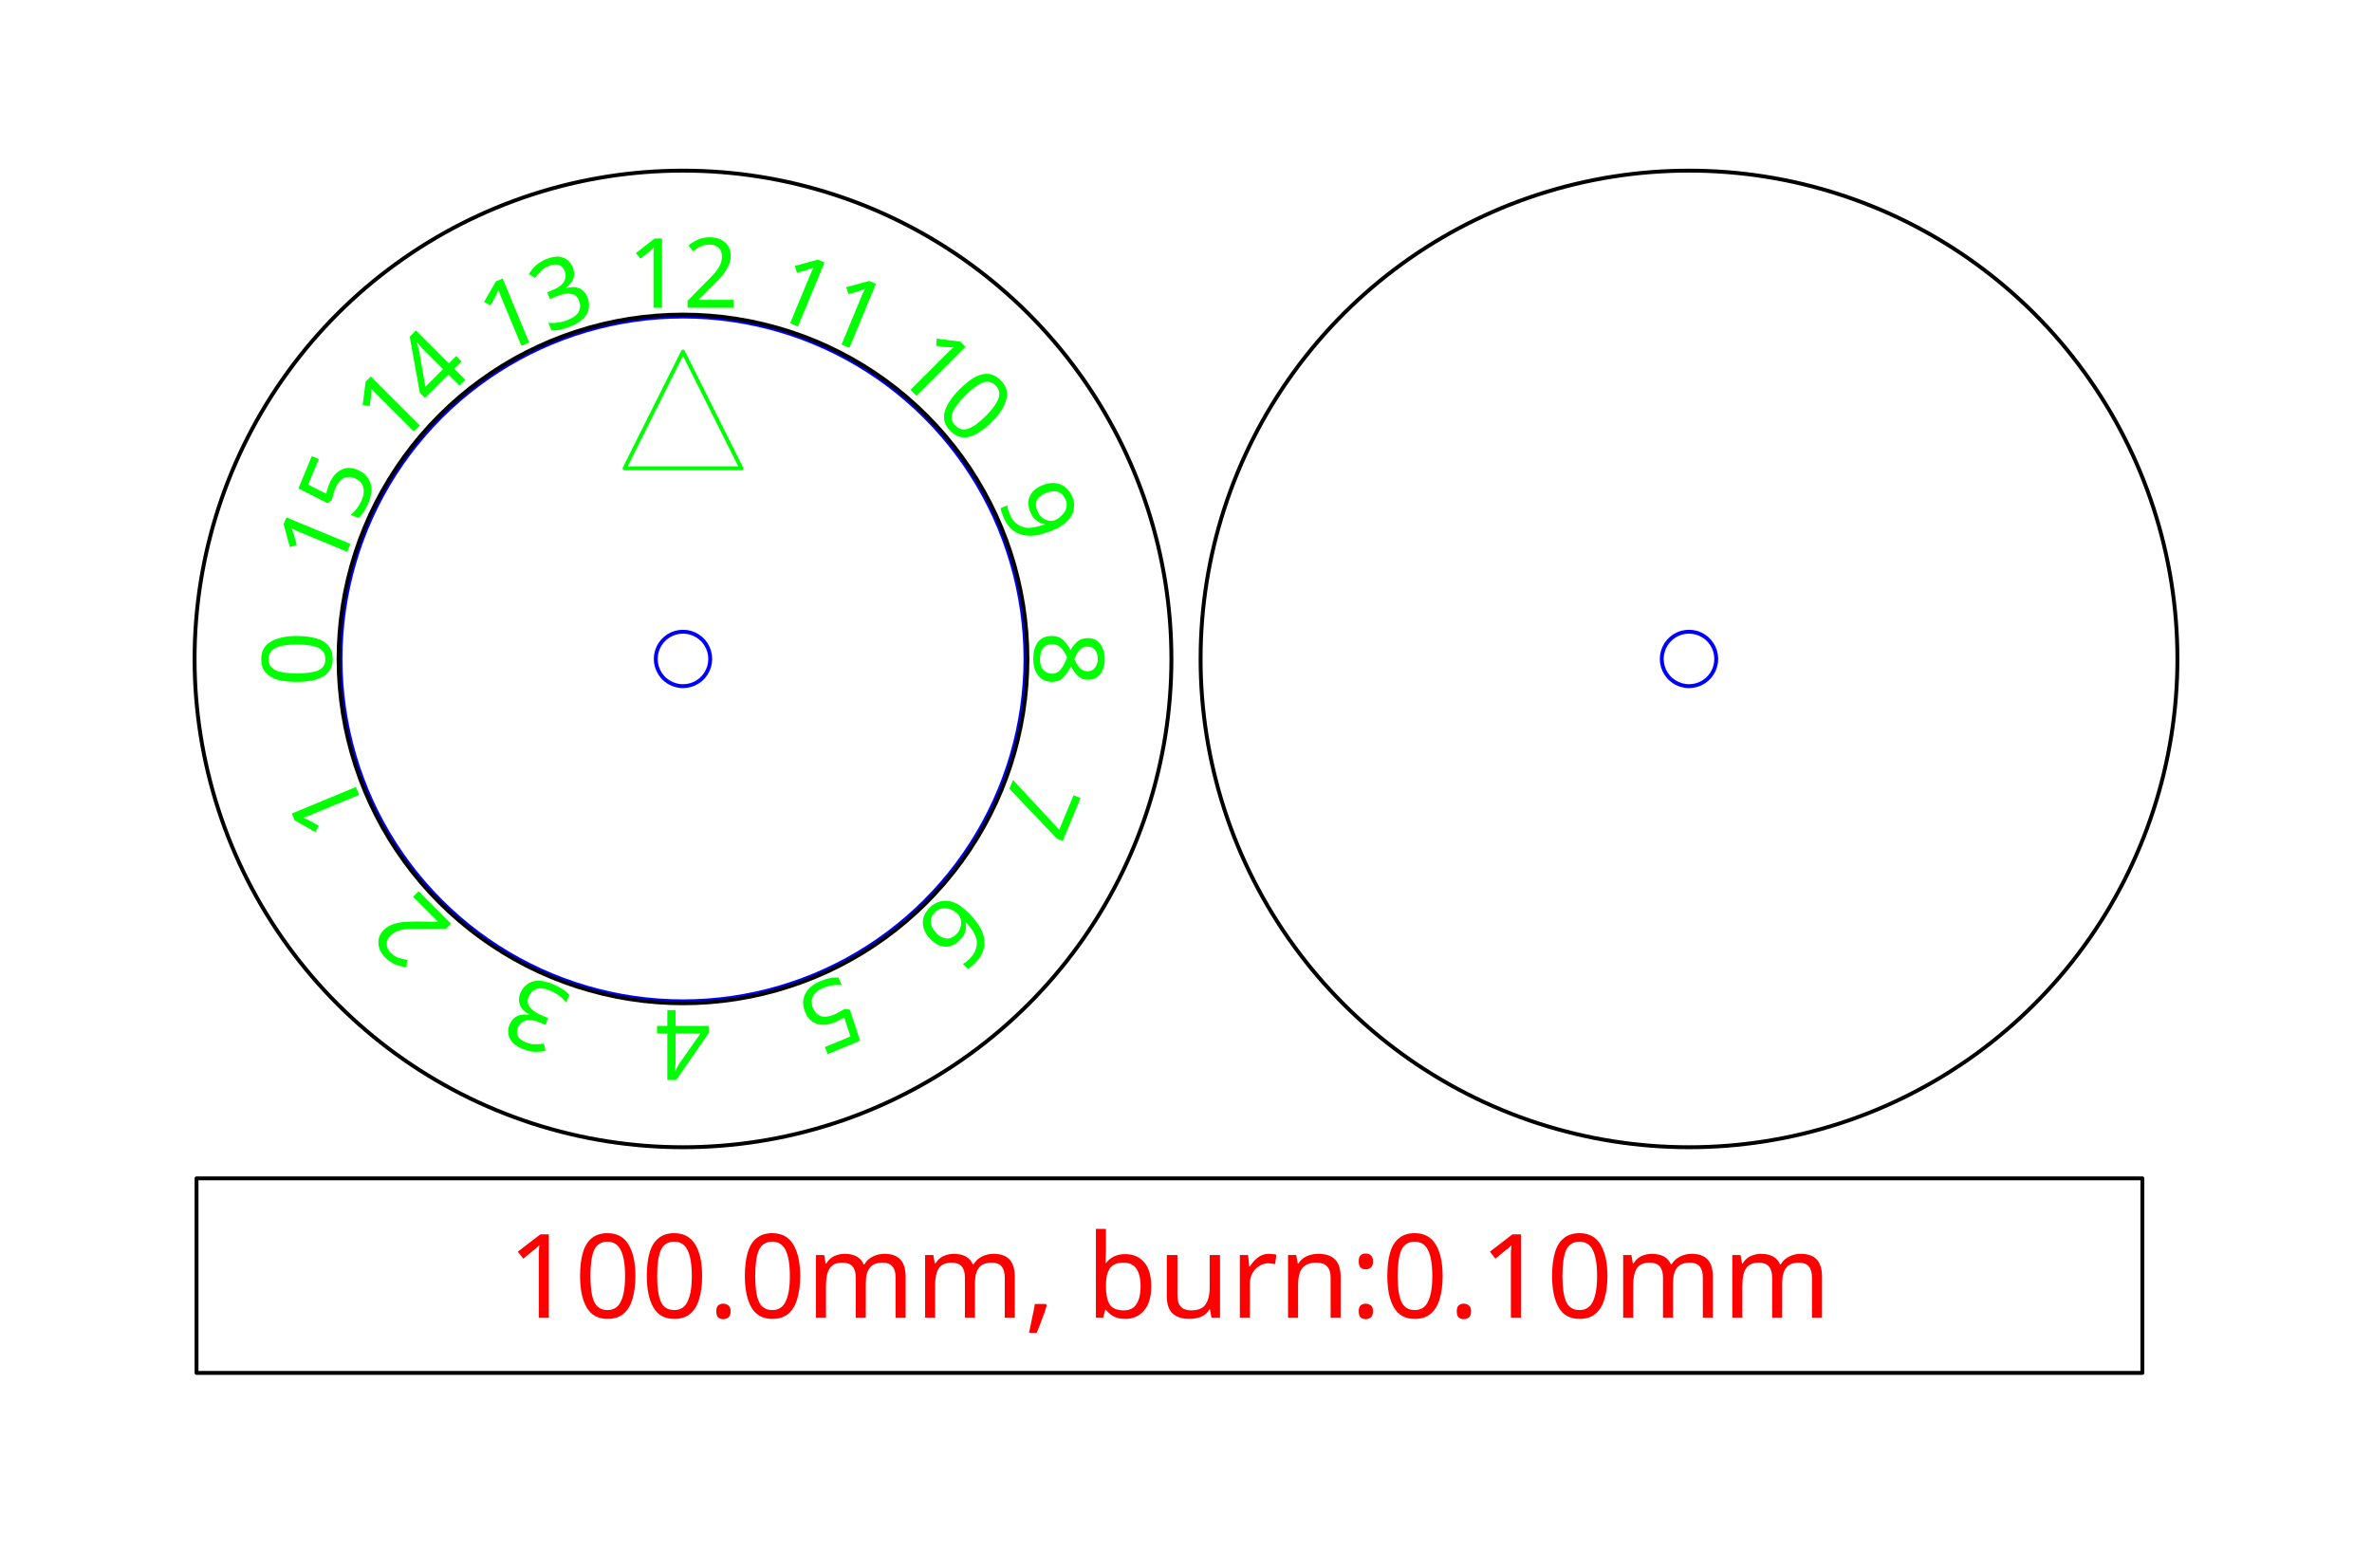
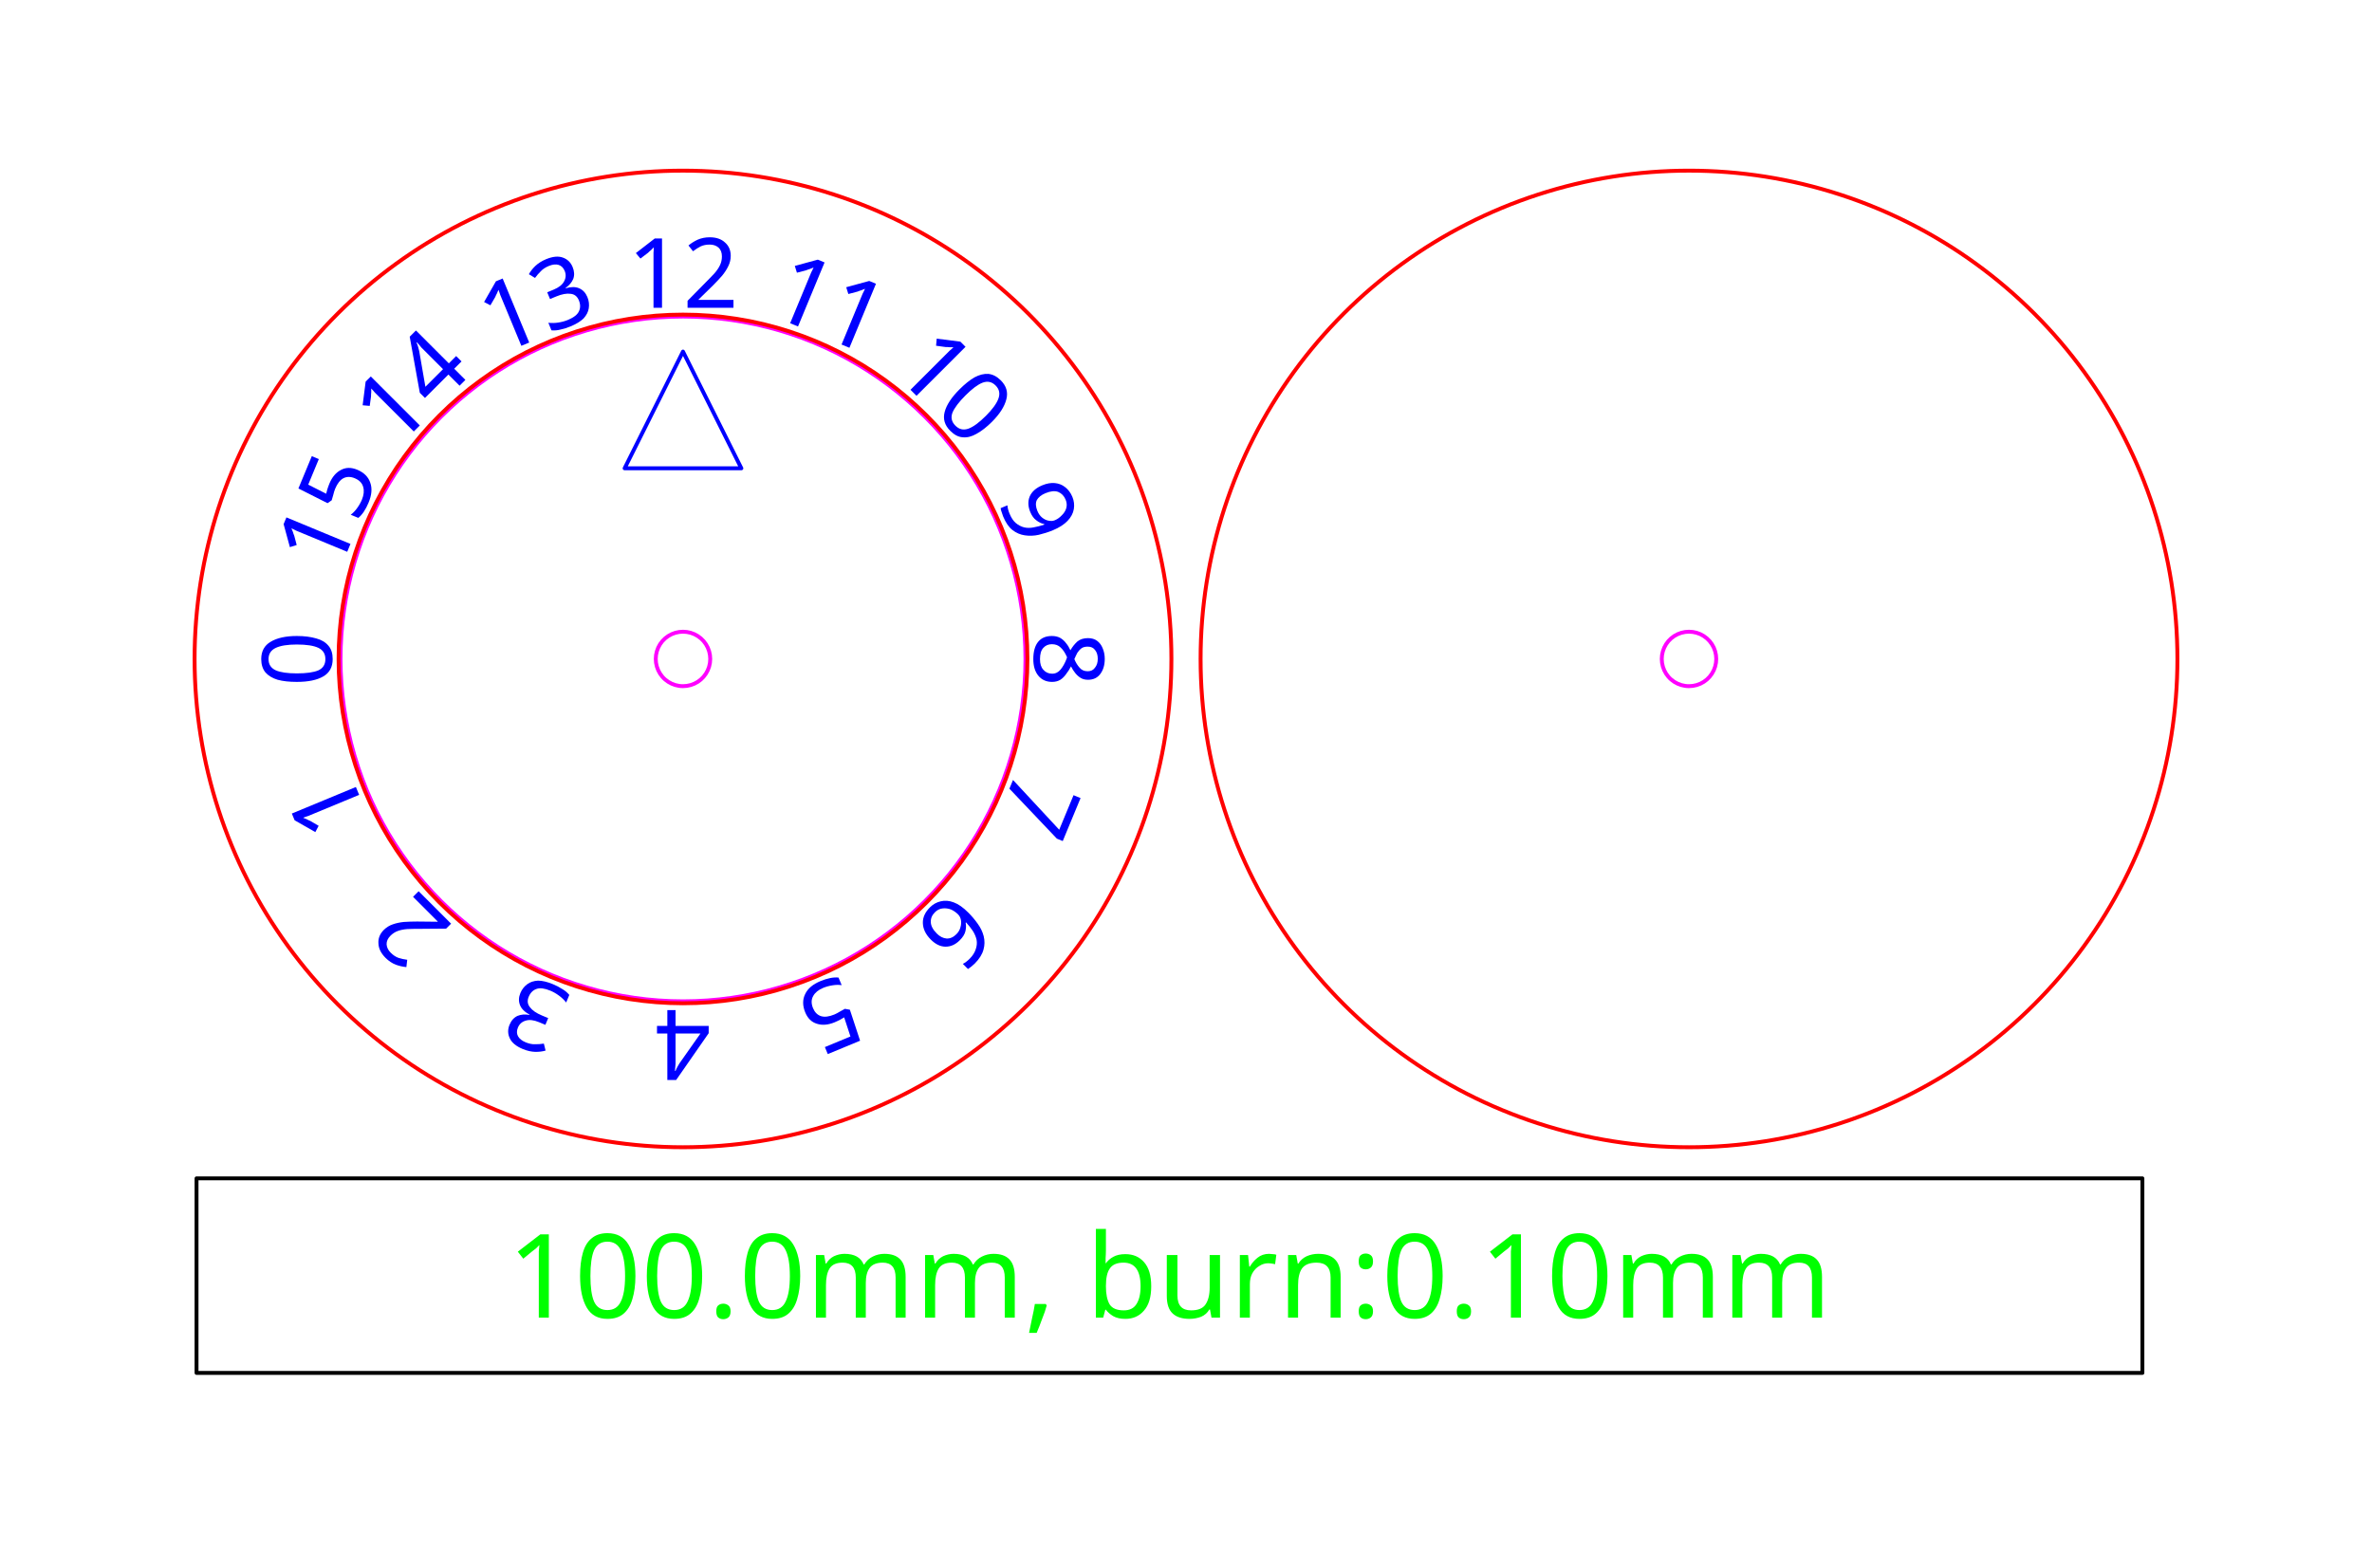
<svg xmlns="http://www.w3.org/2000/svg" height="80.57mm" viewBox="0.0 0.0 121.90 80.57" width="121.90mm">
  <g id="p-0" style="fill:none;stroke-linecap:round;stroke-linejoin:round;">
    <path d="M 10.100 70.572 H 110.100 V 60.572 H 10.100 V 70.572 Z" stroke="rgb(0,0,0)" stroke-width="0.20" />
-     <text font-size="6px" style="font-family: sans-serif ; font-weight: normal; font-style: normal; fill: rgb(255,0,0)" text-anchor="middle" transform="matrix( 1.000 0.000 0.000 1.000 60.100 67.732 )">100.0mm, burn:0.10mm</text>
+     <text font-size="6px" style="font-family: sans-serif ; font-weight: normal; font-style: normal; fill: rgb(0,255,0)" text-anchor="middle" transform="matrix( 1.000 0.000 0.000 1.000 60.100 67.732 )">100.0mm, burn:0.10mm</text>
  </g>
  <g id="p-1" style="fill:none;stroke-linecap:round;stroke-linejoin:round;">
-     <path d="M 60.200 33.872 C 60.200 28.571 58.522 23.406 55.406 19.118 C 52.291 14.830 47.897 11.638 42.856 10.000 C 37.815 8.362 32.385 8.362 27.344 10.000 C 22.303 11.638 17.909 14.830 14.794 19.118 C 11.678 23.406 10.000 28.571 10.000 33.872 C 10.000 39.172 11.678 44.337 14.794 48.625 C 17.909 52.913 22.303 56.105 27.344 57.743 C 32.385 59.381 37.815 59.381 42.856 57.743 C 47.897 56.105 52.291 52.913 55.406 48.625 C 58.522 44.337 60.200 39.172 60.200 33.872 Z" stroke="rgb(0,0,0)" stroke-width="0.20" />
-     <path d="M 52.700 33.872 C 52.700 37.246 51.730 40.548 49.906 43.387 C 48.082 46.225 45.480 48.479 42.411 49.881 C 39.342 51.283 35.935 51.773 32.595 51.292 C 29.256 50.812 26.124 49.382 23.574 47.173 C 21.025 44.963 19.163 42.067 18.213 38.830 C 17.262 35.593 17.262 32.150 18.213 28.913 C 19.163 25.676 21.025 22.780 23.574 20.570 C 26.124 18.361 29.256 16.931 32.595 16.451 C 35.935 15.970 39.342 16.460 42.411 17.862 C 45.480 19.264 48.082 21.518 49.906 24.356 C 51.730 27.195 52.700 30.498 52.700 33.872 Z" stroke="rgb(0,0,255)" stroke-width="0.20" />
-     <text font-size="5.0px" style="font-family: sans-serif ; font-weight: normal; font-style: normal; fill: rgb(0,255,0)" text-anchor="middle" transform="matrix( 0.000 -1.000 1.000 0.000 17.050 33.872 )">0</text>
-     <text font-size="5.0px" style="font-family: sans-serif ; font-weight: normal; font-style: normal; fill: rgb(0,255,0)" text-anchor="middle" transform="matrix( -0.383 -0.924 0.924 -0.383 18.424 40.779 )">1</text>
-     <text font-size="5.0px" style="font-family: sans-serif ; font-weight: normal; font-style: normal; fill: rgb(0,255,0)" text-anchor="middle" transform="matrix( -0.707 -0.707 0.707 -0.707 22.337 46.635 )">2</text>
-     <text font-size="5.0px" style="font-family: sans-serif ; font-weight: normal; font-style: normal; fill: rgb(0,255,0)" text-anchor="middle" transform="matrix( -0.924 -0.383 0.383 -0.924 28.193 50.548 )">3</text>
-     <text font-size="5.0px" style="font-family: sans-serif ; font-weight: normal; font-style: normal; fill: rgb(0,255,0)" text-anchor="middle" transform="matrix( -1.000 0.000 -0.000 -1.000 35.100 51.922 )">4</text>
-     <text font-size="5.0px" style="font-family: sans-serif ; font-weight: normal; font-style: normal; fill: rgb(0,255,0)" text-anchor="middle" transform="matrix( -0.924 0.383 -0.383 -0.924 42.007 50.548 )">5</text>
-     <text font-size="5.0px" style="font-family: sans-serif ; font-weight: normal; font-style: normal; fill: rgb(0,255,0)" text-anchor="middle" transform="matrix( -0.707 0.707 -0.707 -0.707 47.863 46.635 )">6</text>
-     <text font-size="5.0px" style="font-family: sans-serif ; font-weight: normal; font-style: normal; fill: rgb(0,255,0)" text-anchor="middle" transform="matrix( -0.383 0.924 -0.924 -0.383 51.776 40.779 )">7</text>
-     <text font-size="5.0px" style="font-family: sans-serif ; font-weight: normal; font-style: normal; fill: rgb(0,255,0)" text-anchor="middle" transform="matrix( 0.000 1.000 -1.000 0.000 53.150 33.872 )">8</text>
-     <text font-size="5.0px" style="font-family: sans-serif ; font-weight: normal; font-style: normal; fill: rgb(0,255,0)" text-anchor="middle" transform="matrix( 0.383 0.924 -0.924 0.383 51.776 26.964 )">9</text>
-     <text font-size="5.0px" style="font-family: sans-serif ; font-weight: normal; font-style: normal; fill: rgb(0,255,0)" text-anchor="middle" transform="matrix( 0.707 0.707 -0.707 0.707 47.863 21.108 )">10</text>
-     <text font-size="5.0px" style="font-family: sans-serif ; font-weight: normal; font-style: normal; fill: rgb(0,255,0)" text-anchor="middle" transform="matrix( 0.924 0.383 -0.383 0.924 42.007 17.195 )">11</text>
-     <text font-size="5.0px" style="font-family: sans-serif ; font-weight: normal; font-style: normal; fill: rgb(0,255,0)" text-anchor="middle" transform="matrix( 1.000 0.000 0.000 1.000 35.100 15.822 )">12</text>
-     <text font-size="5.0px" style="font-family: sans-serif ; font-weight: normal; font-style: normal; fill: rgb(0,255,0)" text-anchor="middle" transform="matrix( 0.924 -0.383 0.383 0.924 28.193 17.195 )">13</text>
-     <text font-size="5.0px" style="font-family: sans-serif ; font-weight: normal; font-style: normal; fill: rgb(0,255,0)" text-anchor="middle" transform="matrix( 0.707 -0.707 0.707 0.707 22.337 21.108 )">14</text>
-     <text font-size="5.0px" style="font-family: sans-serif ; font-weight: normal; font-style: normal; fill: rgb(0,255,0)" text-anchor="middle" transform="matrix( 0.383 -0.924 0.924 0.383 18.424 26.964 )">15</text>
-     <path d="M 52.800 33.872 C 52.800 30.134 51.617 26.492 49.420 23.468 C 47.223 20.444 44.125 18.193 40.570 17.038 C 37.015 15.883 33.185 15.883 29.630 17.038 C 26.075 18.193 22.977 20.444 20.780 23.468 C 18.583 26.492 17.400 30.134 17.400 33.872 C 17.400 37.609 18.583 41.251 20.780 44.275 C 22.977 47.299 26.075 49.550 29.630 50.705 C 33.185 51.860 37.015 51.860 40.570 50.705 C 44.125 49.550 47.223 47.299 49.420 44.275 C 51.617 41.251 52.800 37.609 52.800 33.872 Z" stroke="rgb(0,0,0)" stroke-width="0.20" />
-     <path d="M 36.500 33.872 C 36.500 34.140 36.423 34.403 36.278 34.628 C 36.133 34.854 35.926 35.034 35.682 35.145 C 35.437 35.256 35.166 35.295 34.901 35.257 C 34.635 35.219 34.386 35.105 34.183 34.930 C 33.980 34.754 33.832 34.523 33.757 34.266 C 33.681 34.008 33.681 33.735 33.757 33.477 C 33.832 33.220 33.980 32.989 34.183 32.813 C 34.386 32.638 34.635 32.524 34.901 32.486 C 35.166 32.448 35.437 32.487 35.682 32.598 C 35.926 32.710 36.133 32.889 36.278 33.115 C 36.423 33.340 36.500 33.603 36.500 33.872 Z" stroke="rgb(0,0,255)" stroke-width="0.20" />
-     <path d="M 35.100 18.072 L 38.100 24.072 H 32.100 L 35.100 18.072 Z" stroke="rgb(0,255,0)" stroke-width="0.20" />
-     <path d="M 111.900 33.872 C 111.900 28.571 110.222 23.406 107.106 19.118 C 103.991 14.830 99.597 11.638 94.556 10.000 C 89.515 8.362 84.085 8.362 79.044 10.000 C 74.003 11.638 69.609 14.830 66.494 19.118 C 63.378 23.406 61.700 28.571 61.700 33.872 C 61.700 39.172 63.378 44.337 66.494 48.625 C 69.609 52.913 74.003 56.105 79.044 57.743 C 84.085 59.381 89.515 59.381 94.556 57.743 C 99.597 56.105 103.991 52.913 107.106 48.625 C 110.222 44.337 111.900 39.172 111.900 33.872 Z" stroke="rgb(0,0,0)" stroke-width="0.20" />
-     <path d="M 88.200 33.872 C 88.200 34.140 88.123 34.403 87.978 34.628 C 87.833 34.854 87.626 35.034 87.382 35.145 C 87.137 35.256 86.866 35.295 86.601 35.257 C 86.335 35.219 86.086 35.105 85.883 34.930 C 85.680 34.754 85.532 34.523 85.457 34.266 C 85.381 34.008 85.381 33.735 85.457 33.477 C 85.532 33.220 85.680 32.989 85.883 32.813 C 86.086 32.638 86.335 32.524 86.601 32.486 C 86.866 32.448 87.137 32.487 87.382 32.598 C 87.626 32.710 87.833 32.889 87.978 33.115 C 88.123 33.340 88.200 33.603 88.200 33.872 Z" stroke="rgb(0,0,255)" stroke-width="0.20" />
+     <path d="M 60.200 33.872 C 60.200 28.571 58.522 23.406 55.406 19.118 C 52.291 14.830 47.897 11.638 42.856 10.000 C 37.815 8.362 32.385 8.362 27.344 10.000 C 22.303 11.638 17.909 14.830 14.794 19.118 C 11.678 23.406 10.000 28.571 10.000 33.872 C 10.000 39.172 11.678 44.337 14.794 48.625 C 17.909 52.913 22.303 56.105 27.344 57.743 C 32.385 59.381 37.815 59.381 42.856 57.743 C 47.897 56.105 52.291 52.913 55.406 48.625 C 58.522 44.337 60.200 39.172 60.200 33.872 Z" stroke="rgb(255,0,0)" stroke-width="0.20" />
+     <path d="M 52.700 33.872 C 52.700 37.246 51.730 40.548 49.906 43.387 C 48.082 46.225 45.480 48.479 42.411 49.881 C 39.342 51.283 35.935 51.773 32.595 51.292 C 29.256 50.812 26.124 49.382 23.574 47.173 C 21.025 44.963 19.163 42.067 18.213 38.830 C 17.262 35.593 17.262 32.150 18.213 28.913 C 19.163 25.676 21.025 22.780 23.574 20.570 C 26.124 18.361 29.256 16.931 32.595 16.451 C 35.935 15.970 39.342 16.460 42.411 17.862 C 45.480 19.264 48.082 21.518 49.906 24.356 C 51.730 27.195 52.700 30.498 52.700 33.872 Z" stroke="rgb(255,0,255)" stroke-width="0.20" />
+     <text font-size="5.0px" style="font-family: sans-serif ; font-weight: normal; font-style: normal; fill: rgb(0,0,255)" text-anchor="middle" transform="matrix( 0.000 -1.000 1.000 0.000 17.050 33.872 )">0</text>
+     <text font-size="5.0px" style="font-family: sans-serif ; font-weight: normal; font-style: normal; fill: rgb(0,0,255)" text-anchor="middle" transform="matrix( -0.383 -0.924 0.924 -0.383 18.424 40.779 )">1</text>
+     <text font-size="5.0px" style="font-family: sans-serif ; font-weight: normal; font-style: normal; fill: rgb(0,0,255)" text-anchor="middle" transform="matrix( -0.707 -0.707 0.707 -0.707 22.337 46.635 )">2</text>
+     <text font-size="5.0px" style="font-family: sans-serif ; font-weight: normal; font-style: normal; fill: rgb(0,0,255)" text-anchor="middle" transform="matrix( -0.924 -0.383 0.383 -0.924 28.193 50.548 )">3</text>
+     <text font-size="5.0px" style="font-family: sans-serif ; font-weight: normal; font-style: normal; fill: rgb(0,0,255)" text-anchor="middle" transform="matrix( -1.000 0.000 -0.000 -1.000 35.100 51.922 )">4</text>
+     <text font-size="5.0px" style="font-family: sans-serif ; font-weight: normal; font-style: normal; fill: rgb(0,0,255)" text-anchor="middle" transform="matrix( -0.924 0.383 -0.383 -0.924 42.007 50.548 )">5</text>
+     <text font-size="5.0px" style="font-family: sans-serif ; font-weight: normal; font-style: normal; fill: rgb(0,0,255)" text-anchor="middle" transform="matrix( -0.707 0.707 -0.707 -0.707 47.863 46.635 )">6</text>
+     <text font-size="5.0px" style="font-family: sans-serif ; font-weight: normal; font-style: normal; fill: rgb(0,0,255)" text-anchor="middle" transform="matrix( -0.383 0.924 -0.924 -0.383 51.776 40.779 )">7</text>
+     <text font-size="5.0px" style="font-family: sans-serif ; font-weight: normal; font-style: normal; fill: rgb(0,0,255)" text-anchor="middle" transform="matrix( 0.000 1.000 -1.000 0.000 53.150 33.872 )">8</text>
+     <text font-size="5.0px" style="font-family: sans-serif ; font-weight: normal; font-style: normal; fill: rgb(0,0,255)" text-anchor="middle" transform="matrix( 0.383 0.924 -0.924 0.383 51.776 26.964 )">9</text>
+     <text font-size="5.0px" style="font-family: sans-serif ; font-weight: normal; font-style: normal; fill: rgb(0,0,255)" text-anchor="middle" transform="matrix( 0.707 0.707 -0.707 0.707 47.863 21.108 )">10</text>
+     <text font-size="5.0px" style="font-family: sans-serif ; font-weight: normal; font-style: normal; fill: rgb(0,0,255)" text-anchor="middle" transform="matrix( 0.924 0.383 -0.383 0.924 42.007 17.195 )">11</text>
+     <text font-size="5.0px" style="font-family: sans-serif ; font-weight: normal; font-style: normal; fill: rgb(0,0,255)" text-anchor="middle" transform="matrix( 1.000 0.000 0.000 1.000 35.100 15.822 )">12</text>
+     <text font-size="5.0px" style="font-family: sans-serif ; font-weight: normal; font-style: normal; fill: rgb(0,0,255)" text-anchor="middle" transform="matrix( 0.924 -0.383 0.383 0.924 28.193 17.195 )">13</text>
+     <text font-size="5.0px" style="font-family: sans-serif ; font-weight: normal; font-style: normal; fill: rgb(0,0,255)" text-anchor="middle" transform="matrix( 0.707 -0.707 0.707 0.707 22.337 21.108 )">14</text>
+     <text font-size="5.0px" style="font-family: sans-serif ; font-weight: normal; font-style: normal; fill: rgb(0,0,255)" text-anchor="middle" transform="matrix( 0.383 -0.924 0.924 0.383 18.424 26.964 )">15</text>
+     <path d="M 52.800 33.872 C 52.800 30.134 51.617 26.492 49.420 23.468 C 47.223 20.444 44.125 18.193 40.570 17.038 C 37.015 15.883 33.185 15.883 29.630 17.038 C 26.075 18.193 22.977 20.444 20.780 23.468 C 18.583 26.492 17.400 30.134 17.400 33.872 C 17.400 37.609 18.583 41.251 20.780 44.275 C 22.977 47.299 26.075 49.550 29.630 50.705 C 33.185 51.860 37.015 51.860 40.570 50.705 C 44.125 49.550 47.223 47.299 49.420 44.275 C 51.617 41.251 52.800 37.609 52.800 33.872 Z" stroke="rgb(255,0,0)" stroke-width="0.20" />
+     <path d="M 36.500 33.872 C 36.500 34.140 36.423 34.403 36.278 34.628 C 36.133 34.854 35.926 35.034 35.682 35.145 C 35.437 35.256 35.166 35.295 34.901 35.257 C 34.635 35.219 34.386 35.105 34.183 34.930 C 33.980 34.754 33.832 34.523 33.757 34.266 C 33.681 34.008 33.681 33.735 33.757 33.477 C 33.832 33.220 33.980 32.989 34.183 32.813 C 34.386 32.638 34.635 32.524 34.901 32.486 C 35.166 32.448 35.437 32.487 35.682 32.598 C 35.926 32.710 36.133 32.889 36.278 33.115 C 36.423 33.340 36.500 33.603 36.500 33.872 Z" stroke="rgb(255,0,255)" stroke-width="0.20" />
+     <path d="M 35.100 18.072 L 38.100 24.072 H 32.100 L 35.100 18.072 Z" stroke="rgb(0,0,255)" stroke-width="0.20" />
+     <path d="M 111.900 33.872 C 111.900 28.571 110.222 23.406 107.106 19.118 C 103.991 14.830 99.597 11.638 94.556 10.000 C 89.515 8.362 84.085 8.362 79.044 10.000 C 74.003 11.638 69.609 14.830 66.494 19.118 C 63.378 23.406 61.700 28.571 61.700 33.872 C 61.700 39.172 63.378 44.337 66.494 48.625 C 69.609 52.913 74.003 56.105 79.044 57.743 C 84.085 59.381 89.515 59.381 94.556 57.743 C 99.597 56.105 103.991 52.913 107.106 48.625 C 110.222 44.337 111.900 39.172 111.900 33.872 Z" stroke="rgb(255,0,0)" stroke-width="0.20" />
+     <path d="M 88.200 33.872 C 88.200 34.140 88.123 34.403 87.978 34.628 C 87.833 34.854 87.626 35.034 87.382 35.145 C 87.137 35.256 86.866 35.295 86.601 35.257 C 86.335 35.219 86.086 35.105 85.883 34.930 C 85.680 34.754 85.532 34.523 85.457 34.266 C 85.381 34.008 85.381 33.735 85.457 33.477 C 85.532 33.220 85.680 32.989 85.883 32.813 C 86.086 32.638 86.335 32.524 86.601 32.486 C 86.866 32.448 87.137 32.487 87.382 32.598 C 87.626 32.710 87.833 32.889 87.978 33.115 C 88.123 33.340 88.200 33.603 88.200 33.872 Z" stroke="rgb(255,0,255)" stroke-width="0.20" />
  </g>
</svg>
